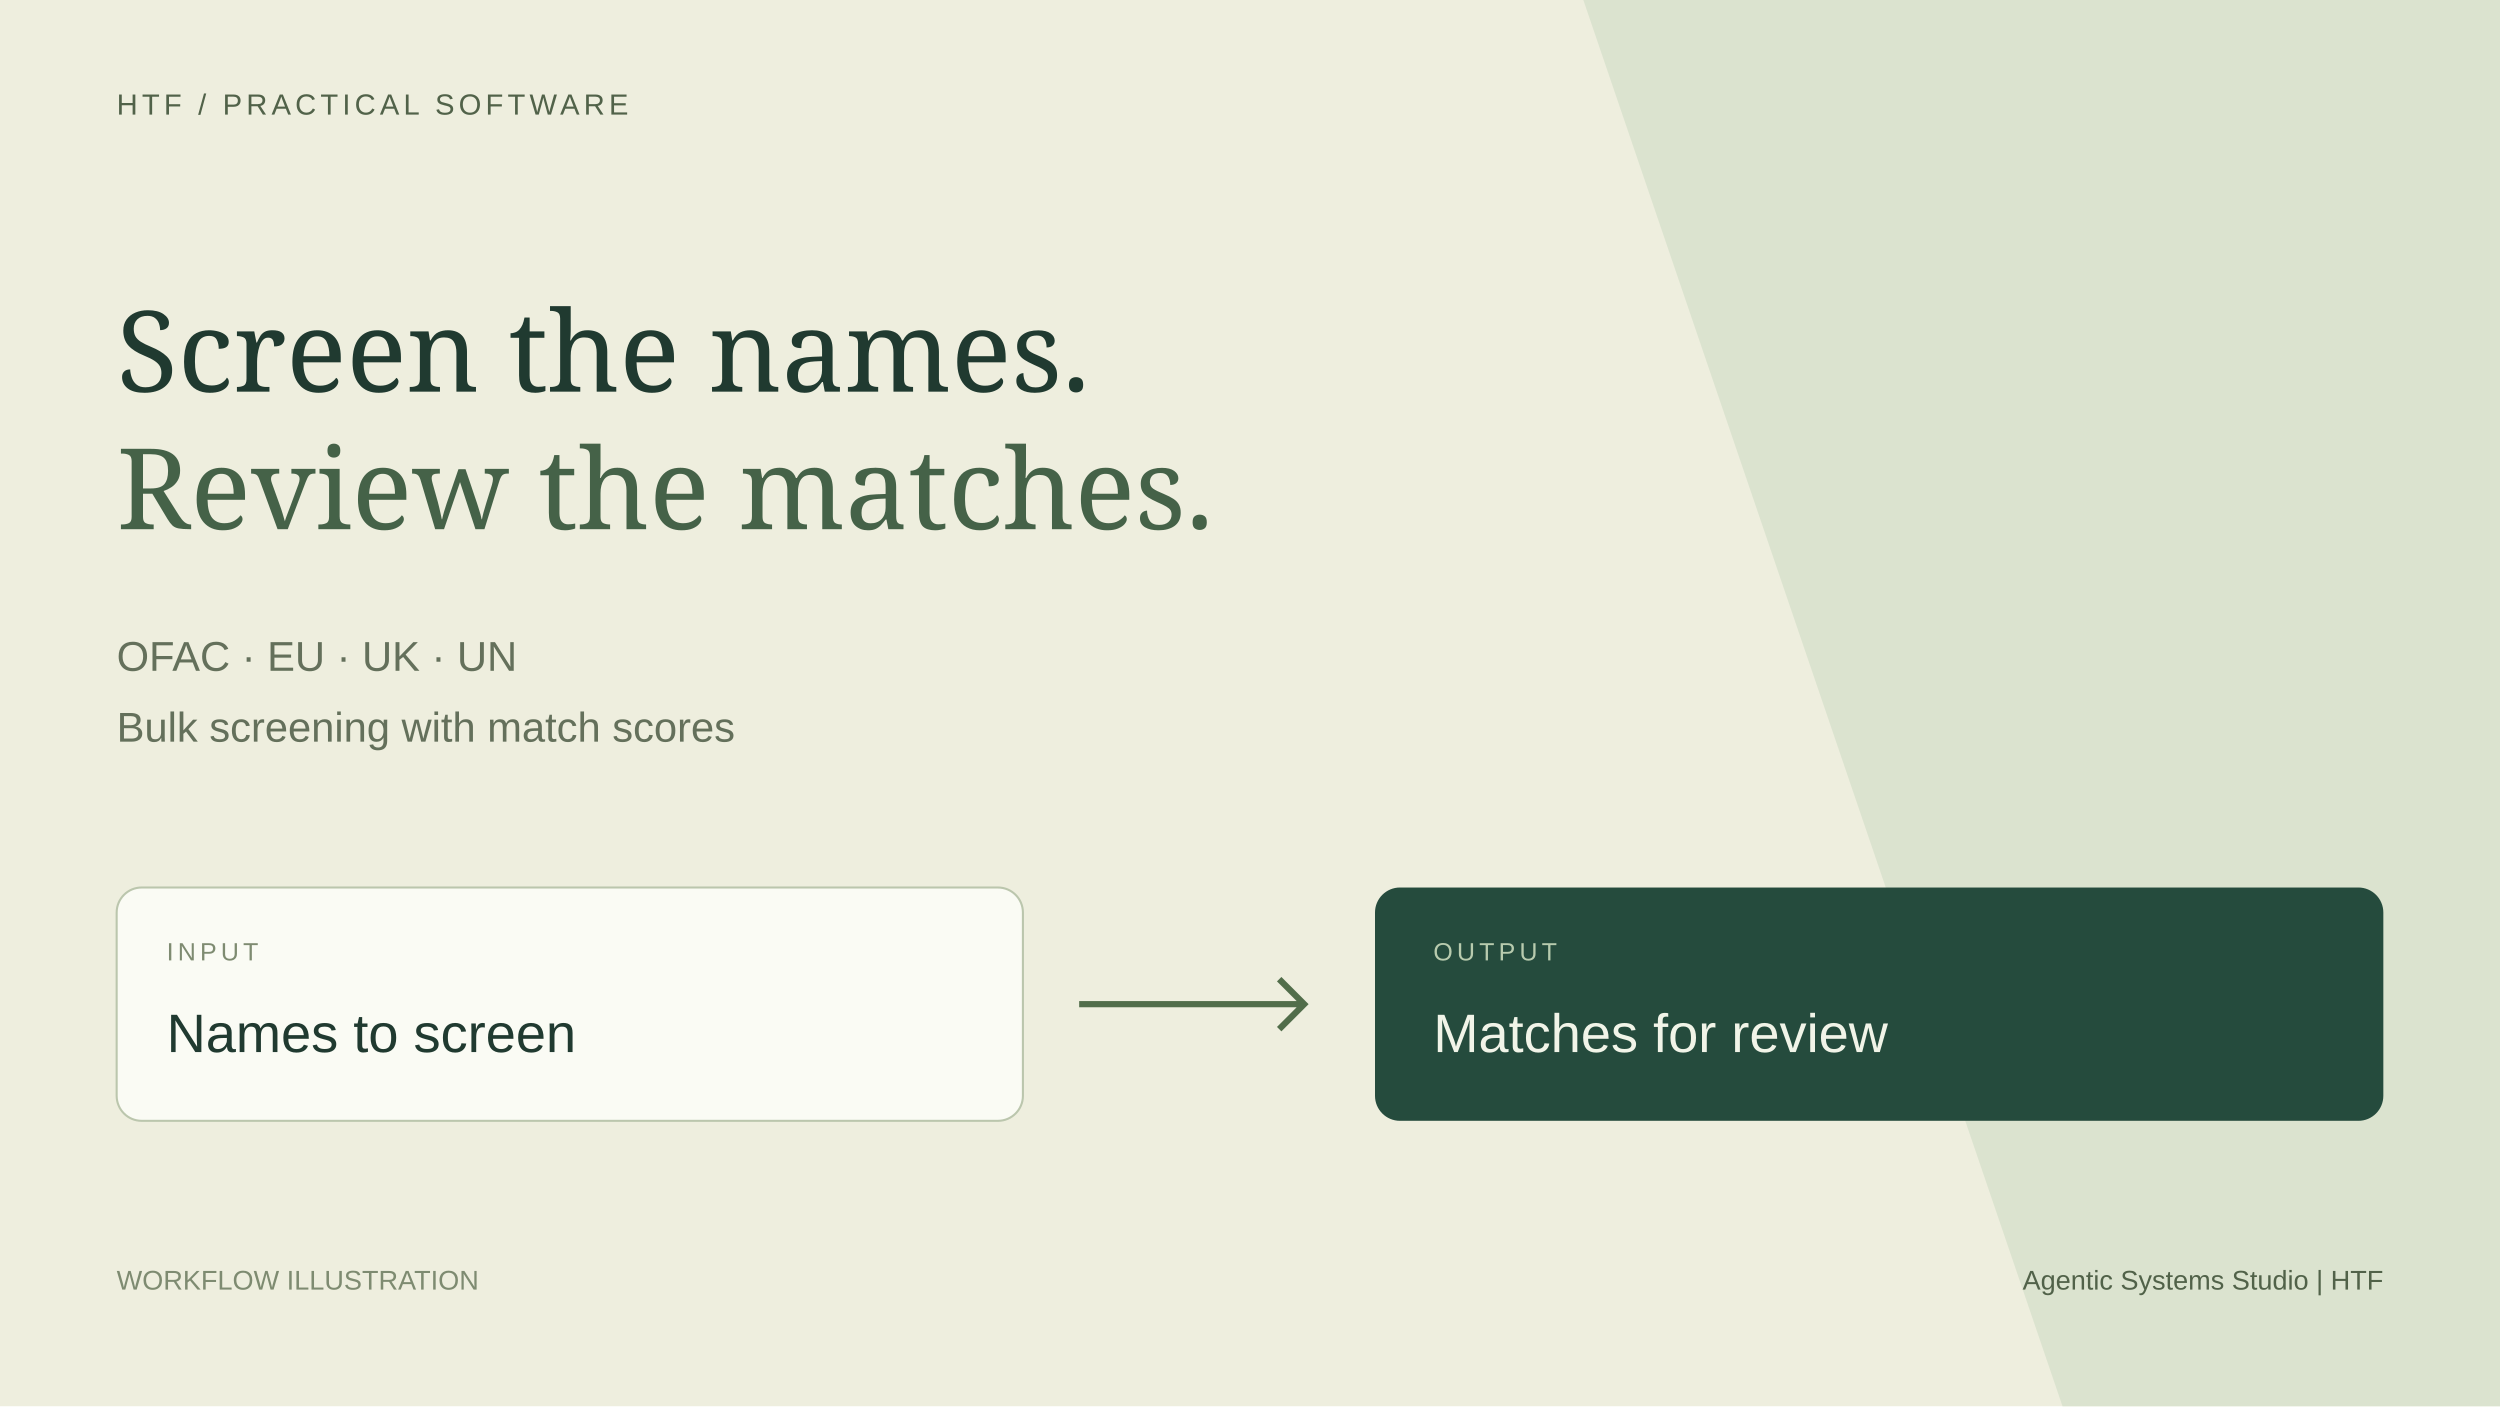
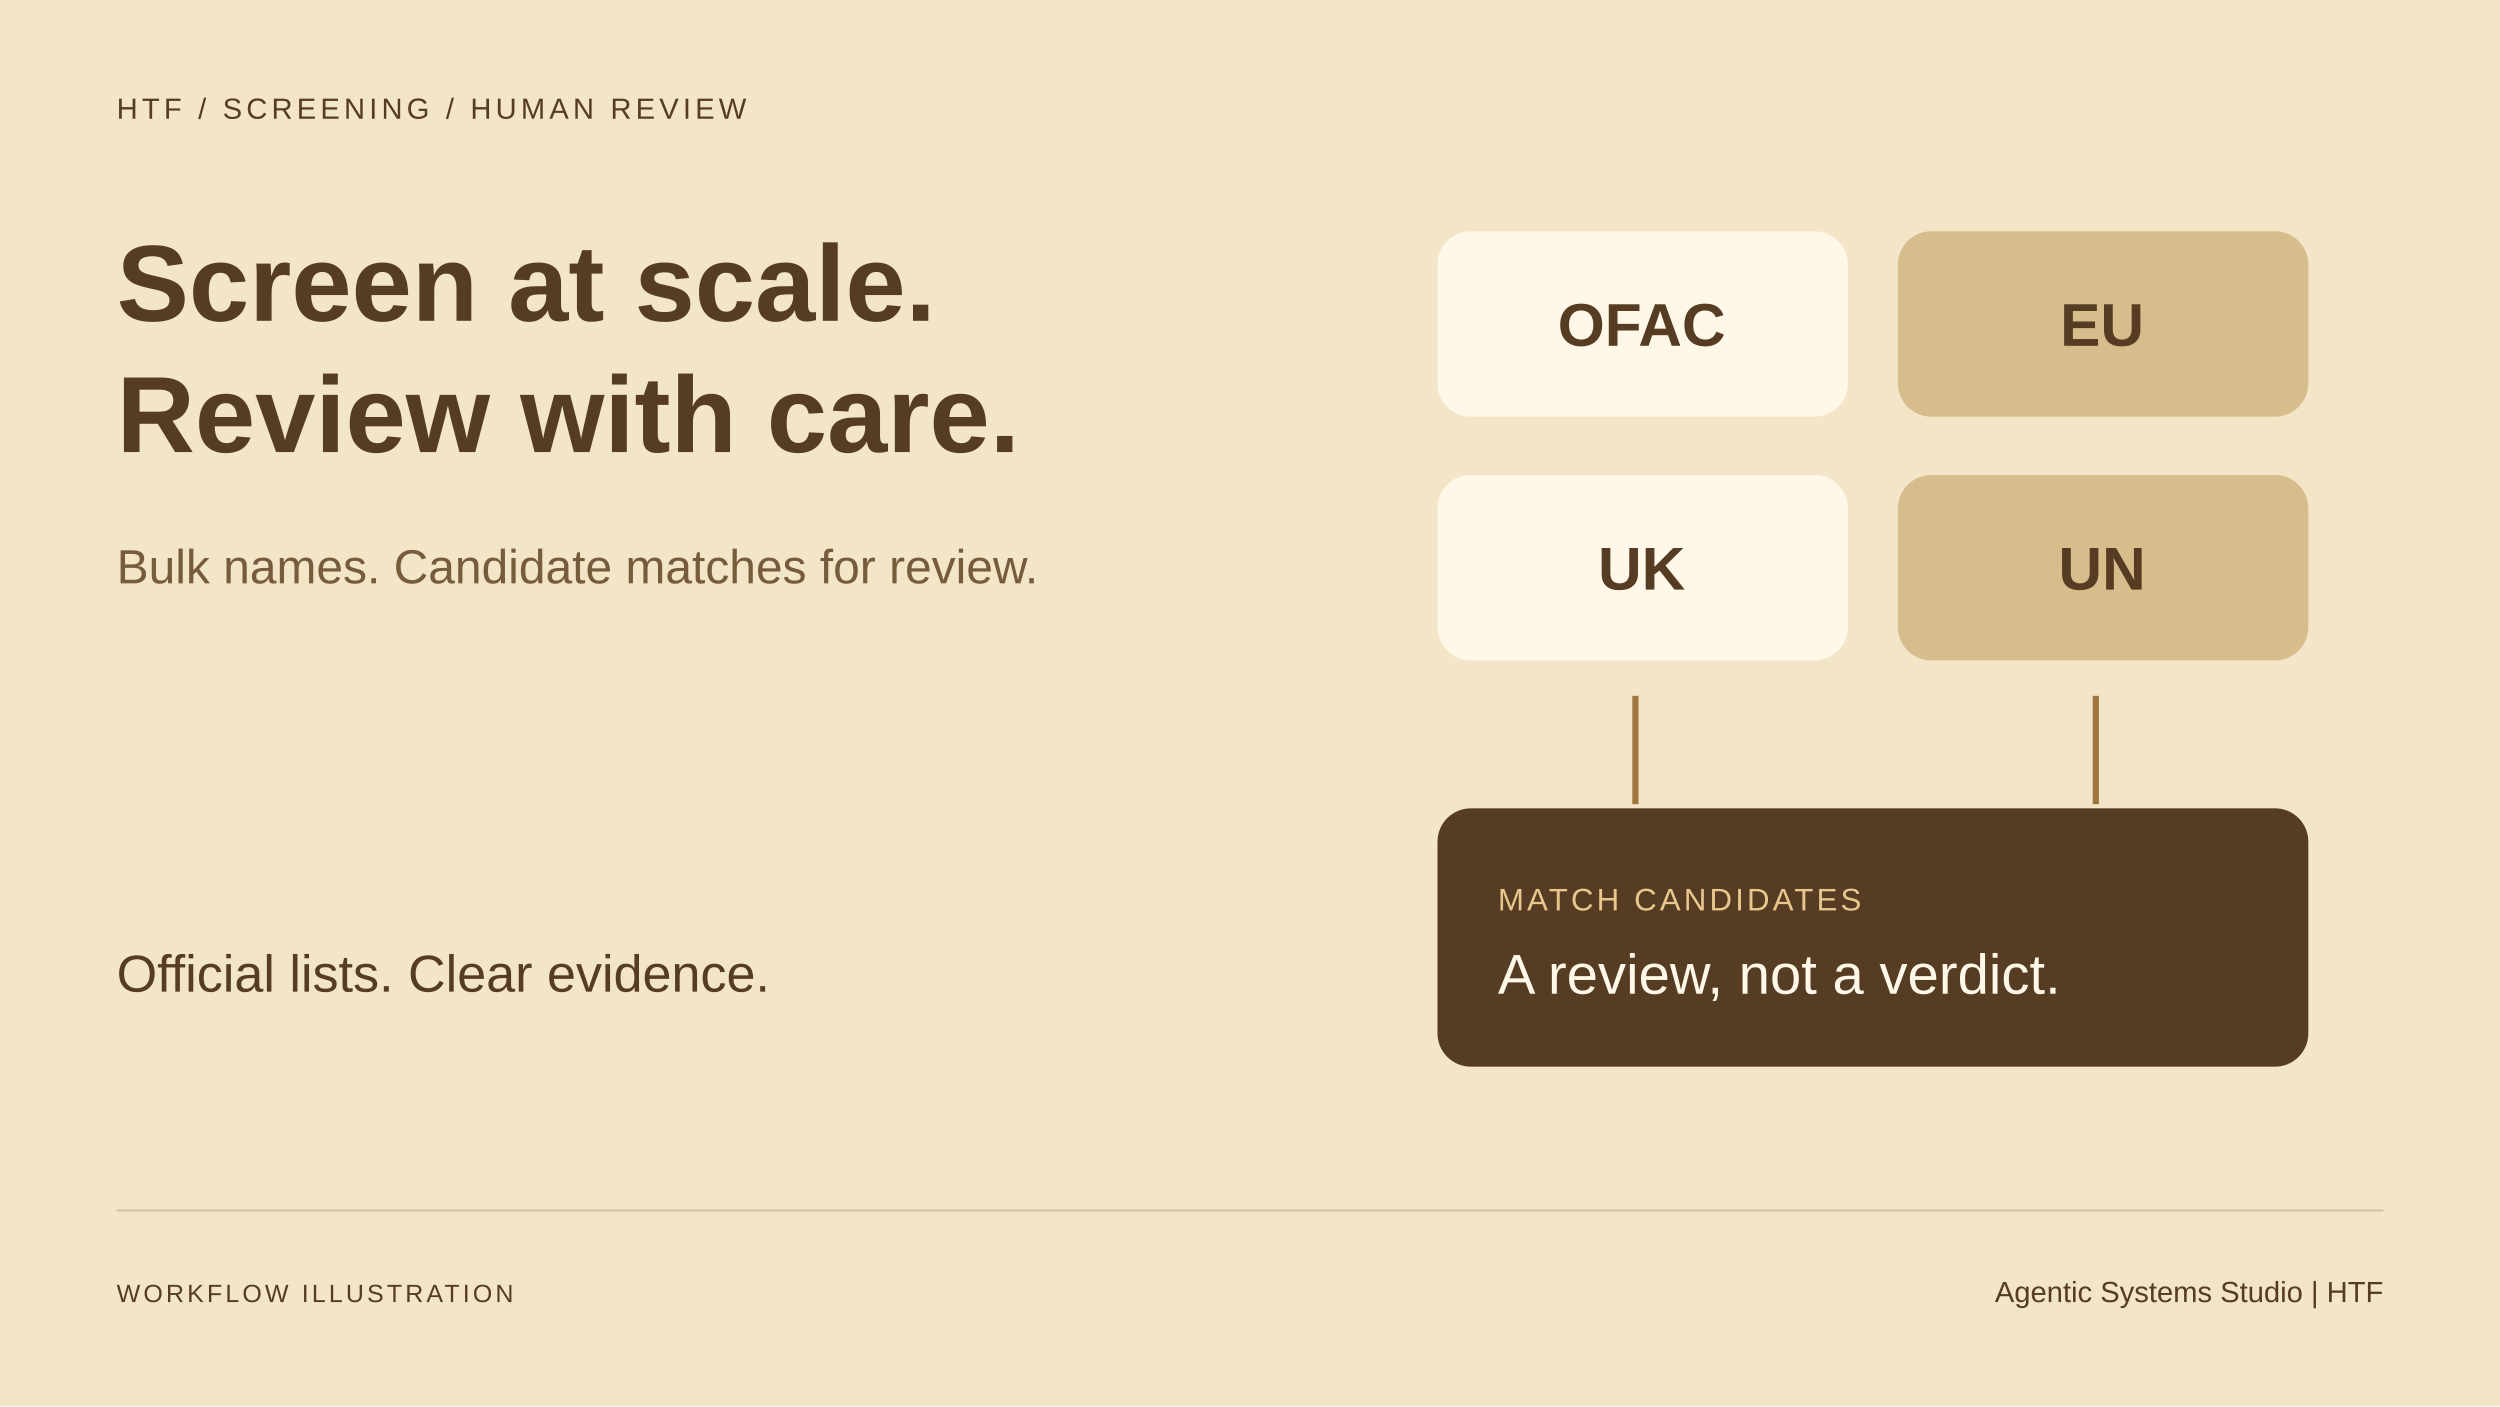
- <svg xmlns="http://www.w3.org/2000/svg" width="1200" height="675" viewBox="0 0 1200 675">
-   <rect width="1200" height="675" fill="#eeeede" />
-   <path d="M760 0H1200V675H990Z" fill="#dbe3cf" />
-   <text x="56" y="55" font-family="Arial,sans-serif" font-size="14" letter-spacing="2" fill="#516249">HTF / PRACTICAL SOFTWARE</text>
-   <text x="56" y="188" font-family="Georgia,serif" font-size="54" fill="#203a30">Screen the names.</text>
-   <text x="56" y="254" font-family="Georgia,serif" font-size="54" fill="#456248">Review the matches.</text>
-   <text x="56" y="322" font-family="Arial,sans-serif" font-size="20" fill="#64705b">OFAC · EU · UK · UN</text>
-   <text x="56" y="356" font-family="Arial,sans-serif" font-size="20" fill="#64705b">Bulk screening with match scores</text>
-   <rect x="56" y="426" width="435" height="112" rx="12" fill="#fafbf4" stroke="#bbc6ad" />
-   <rect x="660" y="426" width="484" height="112" rx="12" fill="#254b3d" />
-   <text x="80" y="461" font-family="Arial,sans-serif" font-size="12" letter-spacing="2" fill="#7e8b71">INPUT</text>
-   <text x="80" y="505" font-family="Arial,sans-serif" font-size="26" fill="#203a30">Names to screen</text>
-   <path d="M518 482H626M614 470L626 482L614 494" fill="none" stroke="#516d4a" stroke-width="3" />
-   <text x="688" y="461" font-family="Arial,sans-serif" font-size="12" letter-spacing="2" fill="#b8cbae">OUTPUT</text>
-   <text x="688" y="505" font-family="Arial,sans-serif" font-size="26" fill="#f1f4e8">Matches for review</text>
-   <text x="56" y="619" font-family="Arial,sans-serif" font-size="13" fill="#7e8b71">WORKFLOW ILLUSTRATION</text>
-   <text x="1144" y="619" text-anchor="end" font-family="Arial,sans-serif" font-size="13" fill="#516249">Agentic Systems Studio | HTF</text>
+ <svg xmlns="http://www.w3.org/2000/svg" width="1200" height="675" viewBox="0 0 1200 675" role="img">
+   <rect x="0" y="0" width="1200" height="675" rx="0" fill="#f3e5c7" />
+   <text x="56" y="57" fill="#553c22" font-family="Arial,sans-serif" font-size="14" letter-spacing="2">HTF / SCREENING / HUMAN REVIEW</text>
+   <text x="56" y="154" fill="#553c22" font-family="Arial,sans-serif" font-size="52" font-weight="700">Screen at scale.</text>
+   <text x="56" y="217" fill="#553c22" font-family="Arial,sans-serif" font-size="52" font-weight="700">Review with care.</text>
+   <text x="56" y="280" fill="#775b3d" font-family="Arial,sans-serif" font-size="23">Bulk names. Candidate matches for review.</text>
+   <rect x="690" y="111" width="197" height="89" rx="16" fill="#fff8e9" />
+   <text x="788" y="166" fill="#553c22" font-family="Arial,sans-serif" font-size="29" text-anchor="middle" font-weight="700">OFAC</text>
+   <rect x="911" y="111" width="197" height="89" rx="16" fill="#d8bd8c" />
+   <text x="1009" y="166" fill="#553c22" font-family="Arial,sans-serif" font-size="29" text-anchor="middle" font-weight="700">EU</text>
+   <rect x="690" y="228" width="197" height="89" rx="16" fill="#fff8e9" />
+   <text x="788" y="283" fill="#553c22" font-family="Arial,sans-serif" font-size="29" text-anchor="middle" font-weight="700">UK</text>
+   <rect x="911" y="228" width="197" height="89" rx="16" fill="#d8bd8c" />
+   <text x="1009" y="283" fill="#553c22" font-family="Arial,sans-serif" font-size="29" text-anchor="middle" font-weight="700">UN</text>
+   <path d="M785 334L785 386" fill="none" stroke="#9f773e" stroke-width="3" />
+   <path d="M1006 334L1006 386" fill="none" stroke="#9f773e" stroke-width="3" />
+   <rect x="690" y="388" width="418" height="124" rx="16" fill="#553c22" />
+   <text x="719" y="437" fill="#e8c78e" font-family="Arial,sans-serif" font-size="15" letter-spacing="1.5">MATCH CANDIDATES</text>
+   <text x="719" y="477" fill="#fff8e9" font-family="Arial,sans-serif" font-size="27">A review, not a verdict.</text>
+   <text x="56" y="476" fill="#553c22" font-family="Arial,sans-serif" font-size="25">Official lists. Clear evidence.</text>
+   <path d="M56 581L1144 581" fill="none" stroke="#553c22" stroke-width="1" opacity=".2" />
+   <text x="56" y="625" fill="#553c22" font-family="Arial,sans-serif" font-size="12" letter-spacing="1.5">WORKFLOW ILLUSTRATION</text>
+   <text x="1144" y="625" fill="#553c22" font-family="Arial,sans-serif" font-size="14" text-anchor="end">Agentic Systems Studio | HTF</text>
</svg>
